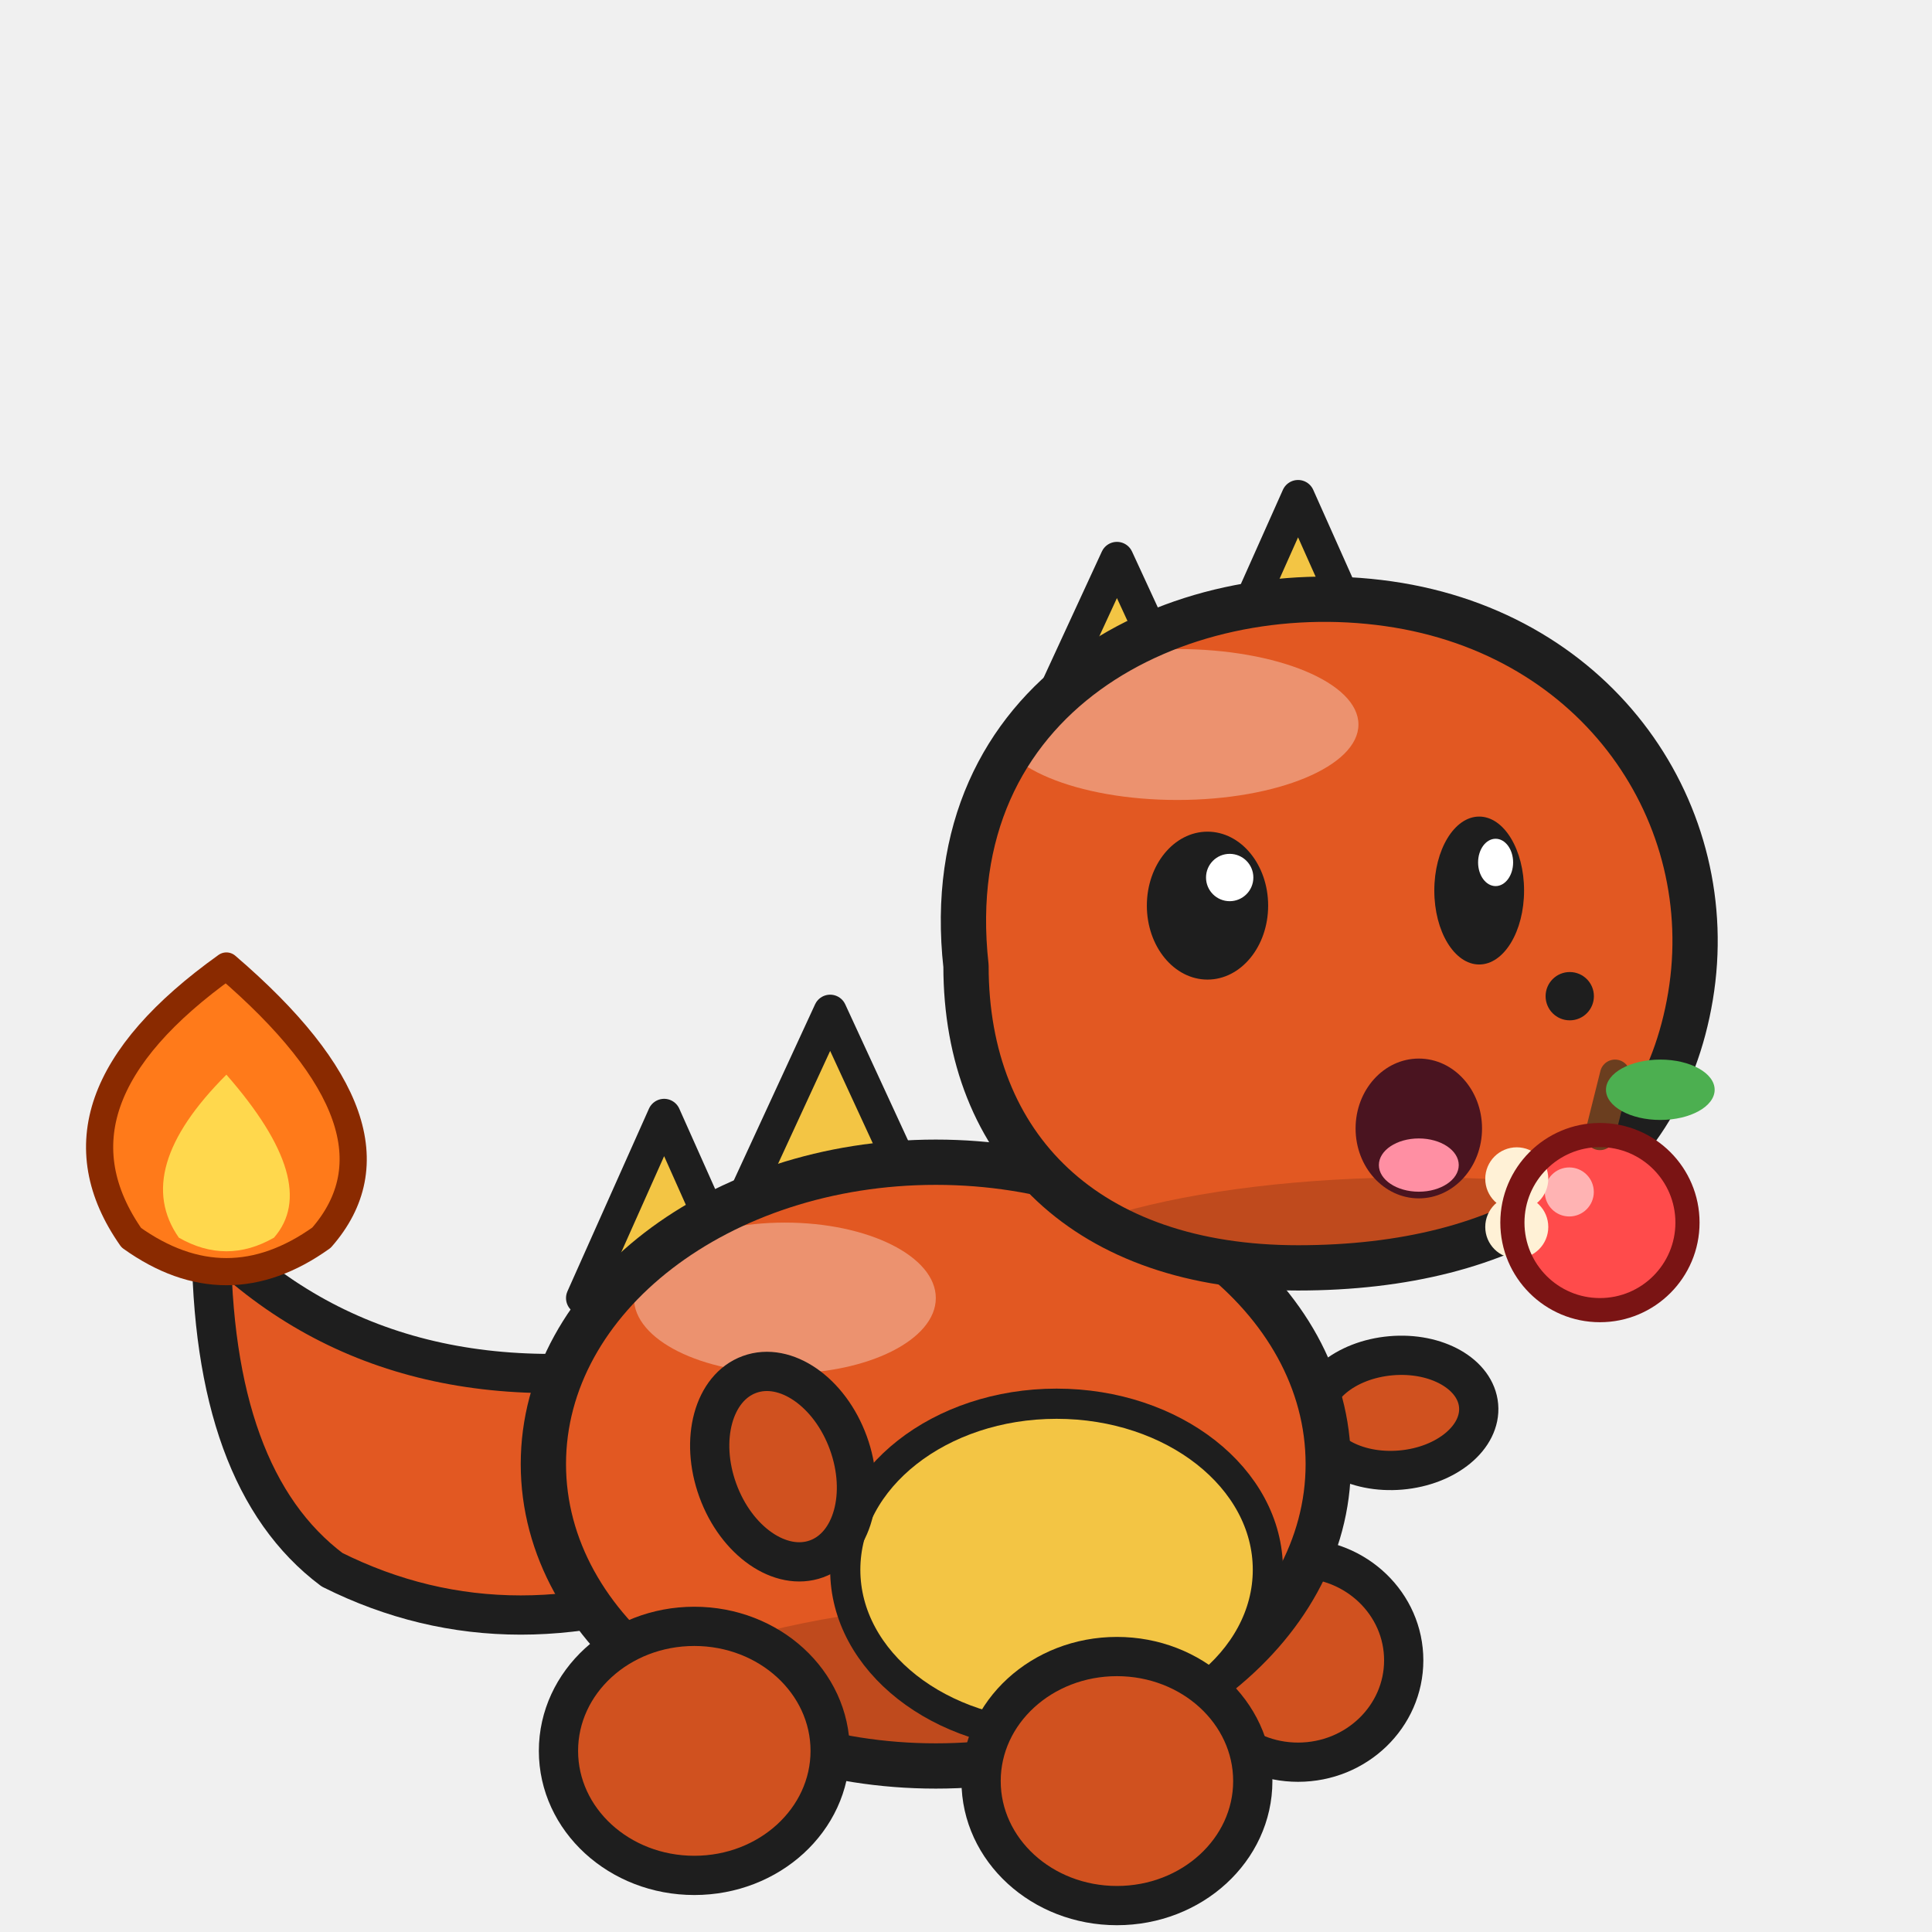
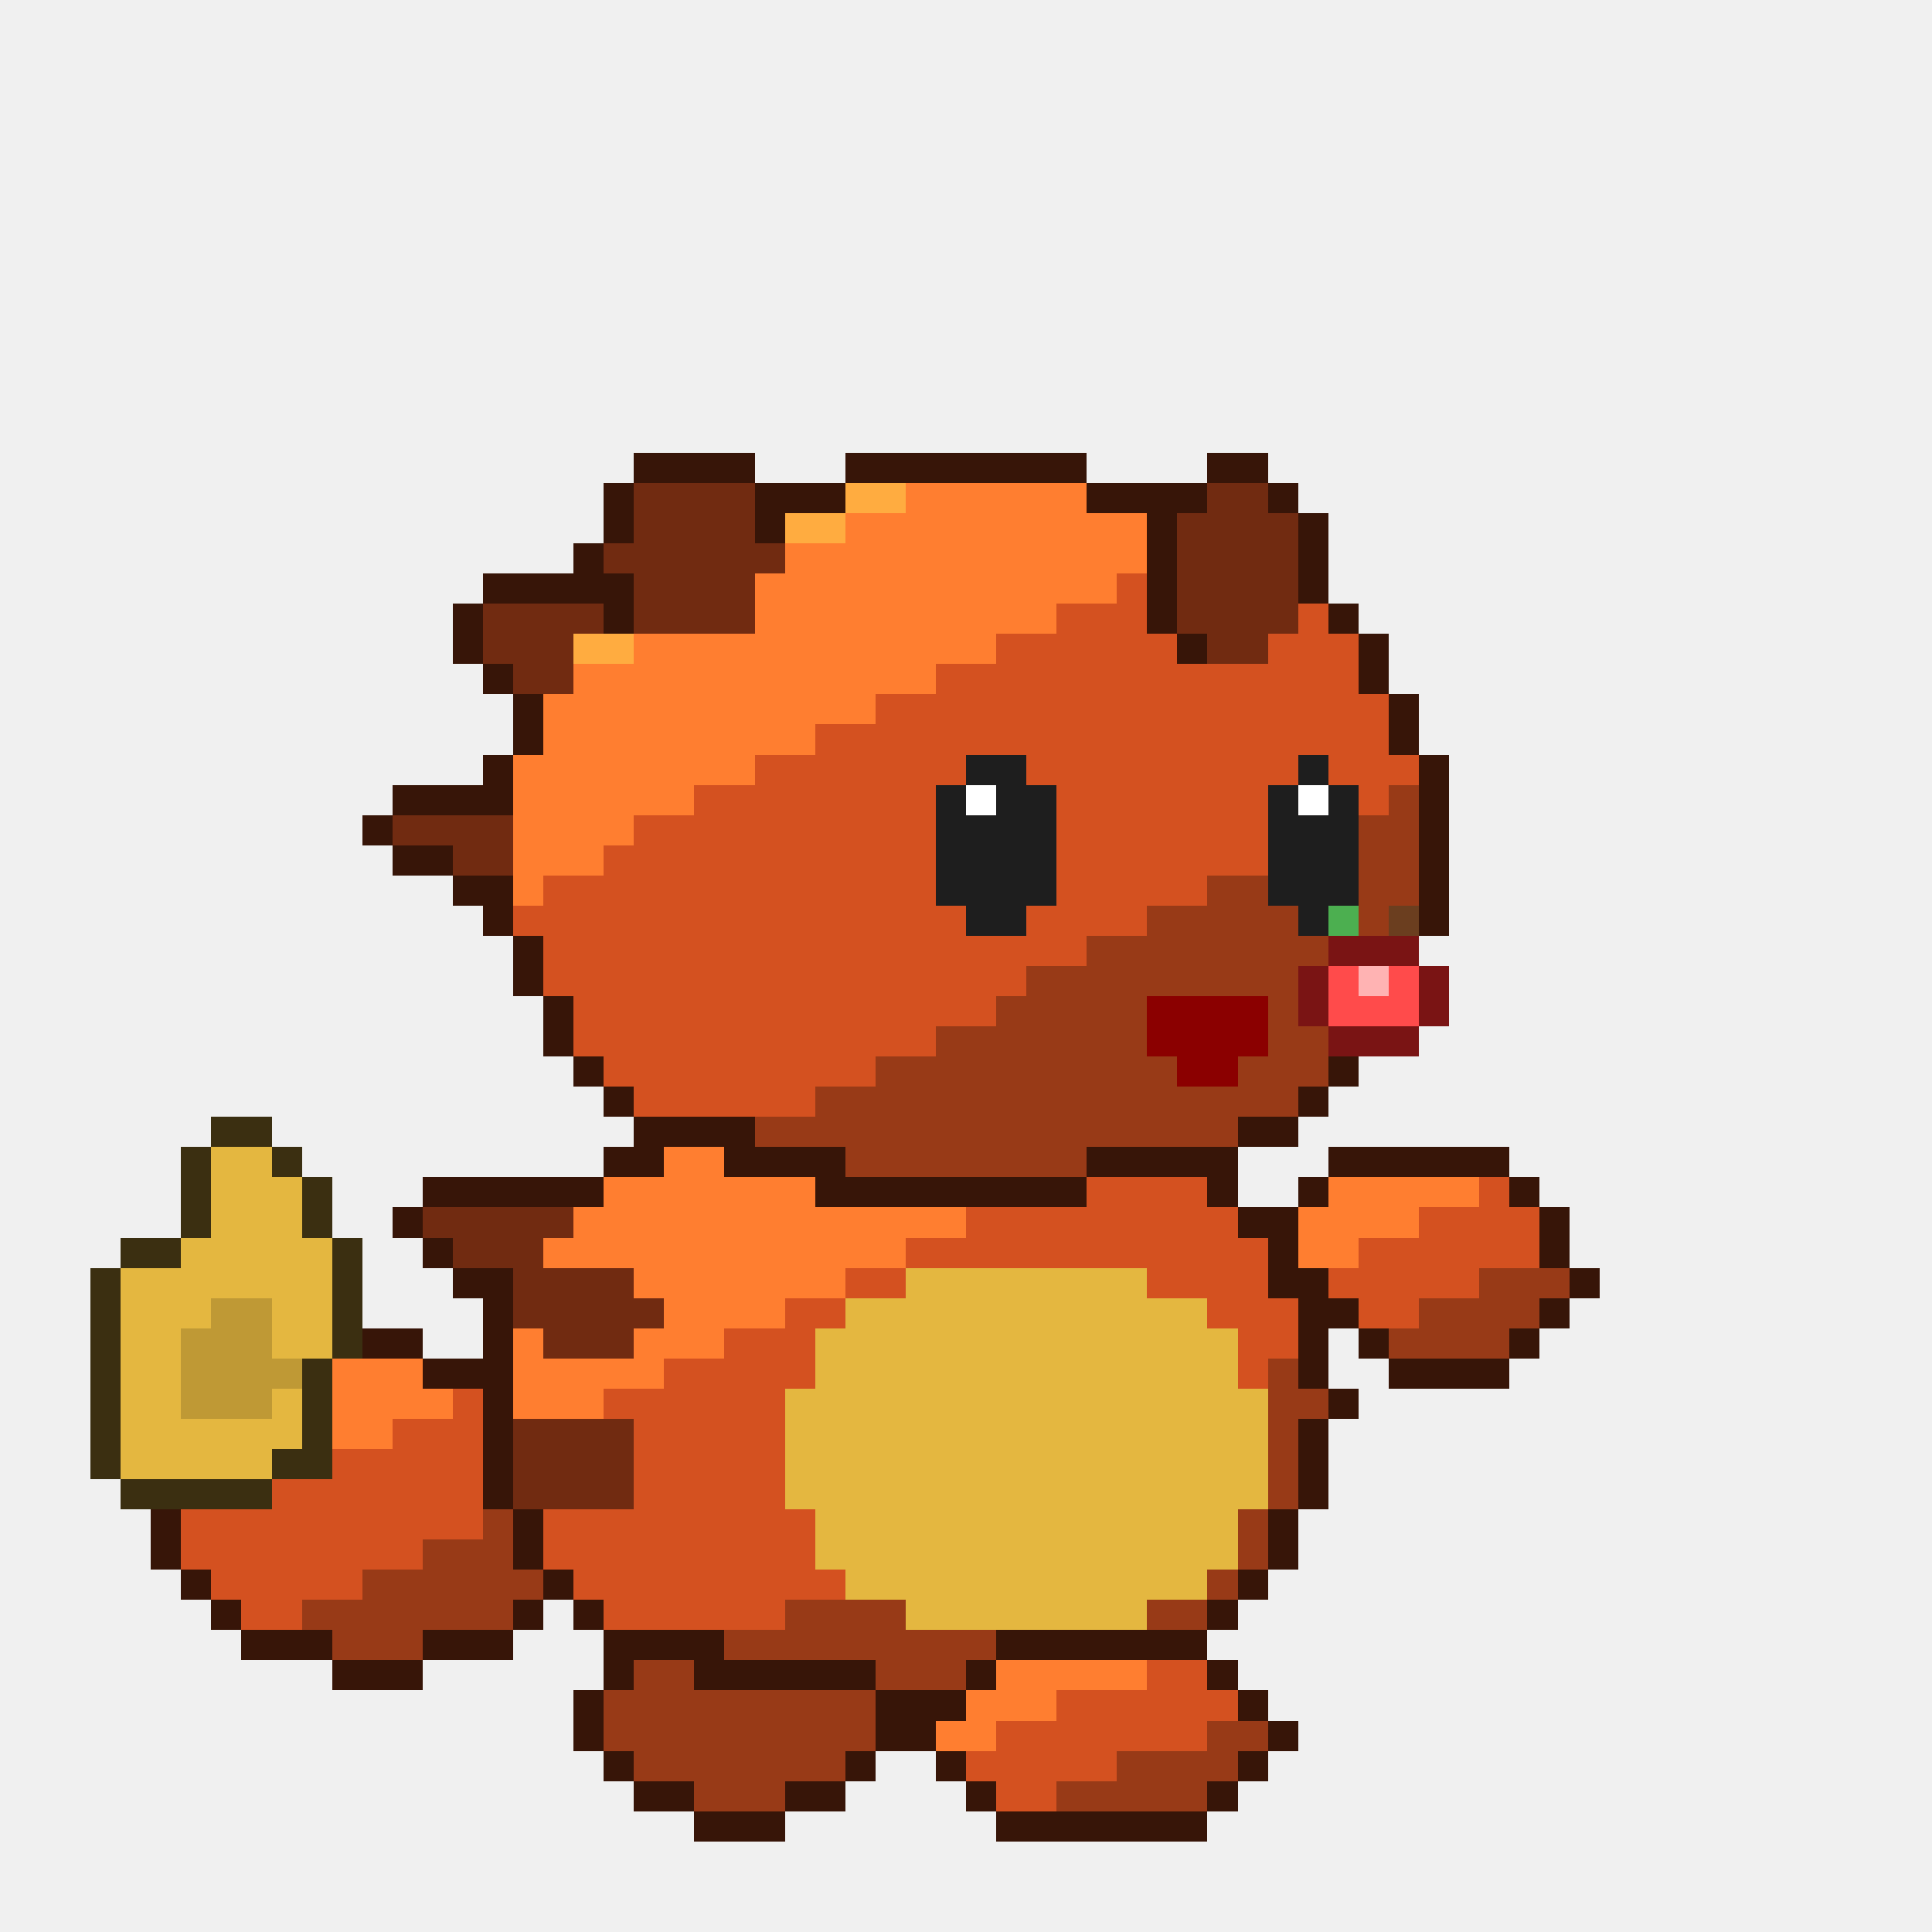
- <svg xmlns="http://www.w3.org/2000/svg" viewBox="0 0 128 128" width="128" height="128">
-   <g transform="translate(64 120) rotate(0) scale(1 1) translate(-64 -120)">
-     <g transform="rotate(0.00 42 98)">
-       <path d="M46 90Q26 94 14 82Q14 98 22 104Q34 110 48 104Z" fill="#E25822" />
-       <path d="M46 90Q26 94 14 82Q14 98 22 104Q34 110 48 104Z" fill="none" stroke="#1e1e1e" stroke-width="2.6" stroke-linejoin="round" />
-       <path d="M15 64Q27.6 74.8 21.3 82Q15 86.5 8.7 82Q2.4 73 15 64Z" fill="#ff7a1a" />
-       <path d="M15 64Q27.6 74.8 21.3 82Q15 86.5 8.7 82Q2.4 73 15 64Z" fill="none" stroke="#8a2a00" stroke-width="1.8" stroke-linecap="round" stroke-linejoin="round" />
-       <path d="M15 71.2Q21.3 78.4 18.15 82Q15 83.8 11.85 82Q8.7 77.5 15 71.2Z" fill="#ffd84d" />
-     </g>
-     <path d="M38.6 86L44 73.9L49.4 86Z" fill="#F3C544" />
-     <path d="M38.6 86L44 73.9L49.4 86Z" fill="none" stroke="#1e1e1e" stroke-width="2.2" stroke-linejoin="round" />
-     <path d="M49 80L55 67L61 80Z" fill="#F3C544" />
-     <path d="M49 80L55 67L61 80Z" fill="none" stroke="#1e1e1e" stroke-width="2.2" stroke-linejoin="round" />
-     <ellipse cx="60" cy="108" rx="7" ry="6.75" fill="#d0511f" />
-     <ellipse cx="60" cy="108" rx="7" ry="6.75" fill="none" stroke="#1e1e1e" stroke-width="2.6" stroke-linejoin="round" />
-     <ellipse cx="86" cy="110" rx="7" ry="6.75" fill="#d0511f" />
-     <ellipse cx="86" cy="110" rx="7" ry="6.75" fill="none" stroke="#1e1e1e" stroke-width="2.6" stroke-linejoin="round" />
-     <g transform="rotate(-5.00 88 94)">
-       <ellipse cx="92.5" cy="94" rx="5.5" ry="3.8" fill="#d0511f" />
-       <ellipse cx="92.5" cy="94" rx="5.5" ry="3.8" fill="none" stroke="#1e1e1e" stroke-width="2.6" stroke-linejoin="round" />
-     </g>
-     <ellipse cx="62" cy="97" rx="26" ry="20" fill="#E25822" />
-     <clipPath id="f0c0">
-       <ellipse cx="62" cy="97" rx="26" ry="20" />
-     </clipPath>
-     <ellipse cx="70" cy="115" rx="30" ry="9" fill="#000000" fill-opacity="0.16" clip-path="url(#f0c0)" />
-     <ellipse cx="52" cy="86" rx="10" ry="5" fill="#ffffff" fill-opacity="0.35" clip-path="url(#f0c0)" />
-     <ellipse cx="62" cy="97" rx="26" ry="20" fill="none" stroke="#1e1e1e" stroke-width="3" stroke-linejoin="round" />
-     <ellipse cx="70" cy="104" rx="14" ry="11" fill="#F3C544" />
-     <ellipse cx="70" cy="104" rx="14" ry="11" fill="none" stroke="#1e1e1e" stroke-width="2" stroke-linejoin="round" />
-     <path d="M68 50L74 37L80 50Z" fill="#F3C544" />
-     <path d="M68 50L74 37L80 50Z" fill="none" stroke="#1e1e1e" stroke-width="2.2" stroke-linejoin="round" />
-     <path d="M80.6 45L86 32.9L91.4 45Z" fill="#F3C544" />
-     <path d="M80.6 45L86 32.9L91.4 45Z" fill="none" stroke="#1e1e1e" stroke-width="2.2" stroke-linejoin="round" />
-     <path d="M64 64C62 46 78 38 92 40C106 42 114 54 112 66C110 78 100 84 86 84C72 84 64 76 64 64Z" fill="#E25822" />
-     <clipPath id="f0c1">
-       <path d="M64 64C62 46 78 38 92 40C106 42 114 54 112 66C110 78 100 84 86 84C72 84 64 76 64 64Z" />
-     </clipPath>
-     <ellipse cx="94" cy="86" rx="28" ry="8" fill="#000000" fill-opacity="0.16" clip-path="url(#f0c1)" />
-     <ellipse cx="78" cy="48" rx="12" ry="5" fill="#ffffff" fill-opacity="0.35" clip-path="url(#f0c1)" />
-     <path d="M64 64C62 46 78 38 92 40C106 42 114 54 112 66C110 78 100 84 86 84C72 84 64 76 64 64Z" fill="none" stroke="#1e1e1e" stroke-width="3" stroke-linejoin="round" />
-     <circle cx="104" cy="66" r="1.6" fill="#1e1e1e" />
-     <ellipse cx="80" cy="60" rx="4.018" ry="4.9" fill="#1e1e1e" />
-     <circle cx="81.47" cy="58.138" r="1.568" fill="#ffffff" />
-     <g transform="translate(98 59) scale(0.74 1) translate(-98 -59)">
-       <ellipse cx="98" cy="59" rx="4.018" ry="4.9" fill="#1e1e1e" />
-       <circle cx="99.47" cy="57.138" r="1.568" fill="#ffffff" />
-     </g>
-     <ellipse cx="94" cy="74.764" rx="4.189" ry="4.631" fill="#4a1420" />
-     <ellipse cx="94" cy="77.189" rx="2.646" ry="1.764" fill="#ff8fa3" />
-     <circle cx="106" cy="81" r="5.8" fill="#ff4b4b" />
-     <circle cx="103.97" cy="78.97" r="1.624" fill="#ffb3b3" />
-     <path d="M106 75.2L107 71.2" fill="none" stroke="#6b3e1f" stroke-width="2" stroke-linecap="round" stroke-linejoin="round" />
-     <ellipse cx="110" cy="72.2" rx="3.6" ry="2" fill="#4caf50" />
-     <circle cx="100.49" cy="78.1" r="2.088" fill="#fff1d6" />
-     <circle cx="100.49" cy="81.29" r="2.088" fill="#fff1d6" />
-     <circle cx="106" cy="81" r="5.8" fill="none" stroke="#7a1414" stroke-width="1.6" stroke-linecap="round" stroke-linejoin="round" />
-     <ellipse cx="46" cy="116" rx="9" ry="8.25" fill="#d0511f" />
-     <ellipse cx="46" cy="116" rx="9" ry="8.25" fill="none" stroke="#1e1e1e" stroke-width="2.6" stroke-linejoin="round" />
-     <ellipse cx="74" cy="118" rx="9" ry="8.25" fill="#d0511f" />
-     <ellipse cx="74" cy="118" rx="9" ry="8.25" fill="none" stroke="#1e1e1e" stroke-width="2.6" stroke-linejoin="round" />
-     <g transform="rotate(70.00 50 92)">
-       <ellipse cx="55.5" cy="92" rx="6.5" ry="4.6" fill="#d0511f" />
-       <ellipse cx="55.5" cy="92" rx="6.5" ry="4.6" fill="none" stroke="#1e1e1e" stroke-width="2.6" stroke-linejoin="round" />
-     </g>
-   </g>
+ <svg xmlns="http://www.w3.org/2000/svg" viewBox="0 0 128 128" width="128" height="128" shape-rendering="crispEdges">
+   <rect x="42" y="30" width="8" height="2" fill="#371508" />
+   <rect x="56" y="30" width="16" height="2" fill="#371508" />
+   <rect x="80" y="30" width="4" height="2" fill="#371508" />
+   <rect x="40" y="32" width="2" height="2" fill="#371508" />
+   <rect x="42" y="32" width="8" height="2" fill="#712b11" />
+   <rect x="50" y="32" width="6" height="2" fill="#371508" />
+   <rect x="56" y="32" width="4" height="2" fill="#ffac40" />
+   <rect x="60" y="32" width="12" height="2" fill="#ff7e30" />
+   <rect x="72" y="32" width="8" height="2" fill="#371508" />
+   <rect x="80" y="32" width="4" height="2" fill="#712b11" />
+   <rect x="84" y="32" width="2" height="2" fill="#371508" />
+   <rect x="40" y="34" width="2" height="2" fill="#371508" />
+   <rect x="42" y="34" width="8" height="2" fill="#712b11" />
+   <rect x="50" y="34" width="2" height="2" fill="#371508" />
+   <rect x="52" y="34" width="4" height="2" fill="#ffac40" />
+   <rect x="56" y="34" width="20" height="2" fill="#ff7e30" />
+   <rect x="76" y="34" width="2" height="2" fill="#371508" />
+   <rect x="78" y="34" width="8" height="2" fill="#712b11" />
+   <rect x="86" y="34" width="2" height="2" fill="#371508" />
+   <rect x="38" y="36" width="2" height="2" fill="#371508" />
+   <rect x="40" y="36" width="12" height="2" fill="#712b11" />
+   <rect x="52" y="36" width="24" height="2" fill="#ff7e30" />
+   <rect x="76" y="36" width="2" height="2" fill="#371508" />
+   <rect x="78" y="36" width="8" height="2" fill="#712b11" />
+   <rect x="86" y="36" width="2" height="2" fill="#371508" />
+   <rect x="32" y="38" width="10" height="2" fill="#371508" />
+   <rect x="42" y="38" width="8" height="2" fill="#712b11" />
+   <rect x="50" y="38" width="24" height="2" fill="#ff7e30" />
+   <rect x="74" y="38" width="2" height="2" fill="#d45120" />
+   <rect x="76" y="38" width="2" height="2" fill="#371508" />
+   <rect x="78" y="38" width="8" height="2" fill="#712b11" />
+   <rect x="86" y="38" width="2" height="2" fill="#371508" />
+   <rect x="30" y="40" width="2" height="2" fill="#371508" />
+   <rect x="32" y="40" width="8" height="2" fill="#712b11" />
+   <rect x="40" y="40" width="2" height="2" fill="#371508" />
+   <rect x="42" y="40" width="8" height="2" fill="#712b11" />
+   <rect x="50" y="40" width="20" height="2" fill="#ff7e30" />
+   <rect x="70" y="40" width="6" height="2" fill="#d45120" />
+   <rect x="76" y="40" width="2" height="2" fill="#371508" />
+   <rect x="78" y="40" width="8" height="2" fill="#712b11" />
+   <rect x="86" y="40" width="2" height="2" fill="#d45120" />
+   <rect x="88" y="40" width="2" height="2" fill="#371508" />
+   <rect x="30" y="42" width="2" height="2" fill="#371508" />
+   <rect x="32" y="42" width="6" height="2" fill="#712b11" />
+   <rect x="38" y="42" width="4" height="2" fill="#ffac40" />
+   <rect x="42" y="42" width="24" height="2" fill="#ff7e30" />
+   <rect x="66" y="42" width="12" height="2" fill="#d45120" />
+   <rect x="78" y="42" width="2" height="2" fill="#371508" />
+   <rect x="80" y="42" width="4" height="2" fill="#712b11" />
+   <rect x="84" y="42" width="6" height="2" fill="#d45120" />
+   <rect x="90" y="42" width="2" height="2" fill="#371508" />
+   <rect x="32" y="44" width="2" height="2" fill="#371508" />
+   <rect x="34" y="44" width="4" height="2" fill="#712b11" />
+   <rect x="38" y="44" width="24" height="2" fill="#ff7e30" />
+   <rect x="62" y="44" width="28" height="2" fill="#d45120" />
+   <rect x="90" y="44" width="2" height="2" fill="#371508" />
+   <rect x="34" y="46" width="2" height="2" fill="#371508" />
+   <rect x="36" y="46" width="22" height="2" fill="#ff7e30" />
+   <rect x="58" y="46" width="34" height="2" fill="#d45120" />
+   <rect x="92" y="46" width="2" height="2" fill="#371508" />
+   <rect x="34" y="48" width="2" height="2" fill="#371508" />
+   <rect x="36" y="48" width="18" height="2" fill="#ff7e30" />
+   <rect x="54" y="48" width="38" height="2" fill="#d45120" />
+   <rect x="92" y="48" width="2" height="2" fill="#371508" />
+   <rect x="32" y="50" width="2" height="2" fill="#371508" />
+   <rect x="34" y="50" width="16" height="2" fill="#ff7e30" />
+   <rect x="50" y="50" width="14" height="2" fill="#d45120" />
+   <rect x="64" y="50" width="4" height="2" fill="#1e1e1e" />
+   <rect x="68" y="50" width="18" height="2" fill="#d45120" />
+   <rect x="86" y="50" width="2" height="2" fill="#1e1e1e" />
+   <rect x="88" y="50" width="6" height="2" fill="#d45120" />
+   <rect x="94" y="50" width="2" height="2" fill="#371508" />
+   <rect x="26" y="52" width="8" height="2" fill="#371508" />
+   <rect x="34" y="52" width="12" height="2" fill="#ff7e30" />
+   <rect x="46" y="52" width="16" height="2" fill="#d45120" />
+   <rect x="62" y="52" width="2" height="2" fill="#1e1e1e" />
+   <rect x="64" y="52" width="2" height="2" fill="#ffffff" />
+   <rect x="66" y="52" width="4" height="2" fill="#1e1e1e" />
+   <rect x="70" y="52" width="14" height="2" fill="#d45120" />
+   <rect x="84" y="52" width="2" height="2" fill="#1e1e1e" />
+   <rect x="86" y="52" width="2" height="2" fill="#ffffff" />
+   <rect x="88" y="52" width="2" height="2" fill="#1e1e1e" />
+   <rect x="90" y="52" width="2" height="2" fill="#d45120" />
+   <rect x="92" y="52" width="2" height="2" fill="#983a17" />
+   <rect x="94" y="52" width="2" height="2" fill="#371508" />
+   <rect x="24" y="54" width="2" height="2" fill="#371508" />
+   <rect x="26" y="54" width="8" height="2" fill="#712b11" />
+   <rect x="34" y="54" width="8" height="2" fill="#ff7e30" />
+   <rect x="42" y="54" width="20" height="2" fill="#d45120" />
+   <rect x="62" y="54" width="8" height="2" fill="#1e1e1e" />
+   <rect x="70" y="54" width="14" height="2" fill="#d45120" />
+   <rect x="84" y="54" width="6" height="2" fill="#1e1e1e" />
+   <rect x="90" y="54" width="4" height="2" fill="#983a17" />
+   <rect x="94" y="54" width="2" height="2" fill="#371508" />
+   <rect x="26" y="56" width="4" height="2" fill="#371508" />
+   <rect x="30" y="56" width="4" height="2" fill="#712b11" />
+   <rect x="34" y="56" width="6" height="2" fill="#ff7e30" />
+   <rect x="40" y="56" width="22" height="2" fill="#d45120" />
+   <rect x="62" y="56" width="8" height="2" fill="#1e1e1e" />
+   <rect x="70" y="56" width="14" height="2" fill="#d45120" />
+   <rect x="84" y="56" width="6" height="2" fill="#1e1e1e" />
+   <rect x="90" y="56" width="4" height="2" fill="#983a17" />
+   <rect x="94" y="56" width="2" height="2" fill="#371508" />
+   <rect x="30" y="58" width="4" height="2" fill="#371508" />
+   <rect x="34" y="58" width="2" height="2" fill="#ff7e30" />
+   <rect x="36" y="58" width="26" height="2" fill="#d45120" />
+   <rect x="62" y="58" width="8" height="2" fill="#1e1e1e" />
+   <rect x="70" y="58" width="10" height="2" fill="#d45120" />
+   <rect x="80" y="58" width="4" height="2" fill="#983a17" />
+   <rect x="84" y="58" width="6" height="2" fill="#1e1e1e" />
+   <rect x="90" y="58" width="4" height="2" fill="#983a17" />
+   <rect x="94" y="58" width="2" height="2" fill="#371508" />
+   <rect x="32" y="60" width="2" height="2" fill="#371508" />
+   <rect x="34" y="60" width="30" height="2" fill="#d45120" />
+   <rect x="64" y="60" width="4" height="2" fill="#1e1e1e" />
+   <rect x="68" y="60" width="8" height="2" fill="#d45120" />
+   <rect x="76" y="60" width="10" height="2" fill="#983a17" />
+   <rect x="86" y="60" width="2" height="2" fill="#1e1e1e" />
+   <rect x="88" y="60" width="2" height="2" fill="#4caf50" />
+   <rect x="90" y="60" width="2" height="2" fill="#983a17" />
+   <rect x="92" y="60" width="2" height="2" fill="#6b3e1f" />
+   <rect x="94" y="60" width="2" height="2" fill="#371508" />
+   <rect x="34" y="62" width="2" height="2" fill="#371508" />
+   <rect x="36" y="62" width="36" height="2" fill="#d45120" />
+   <rect x="72" y="62" width="16" height="2" fill="#983a17" />
+   <rect x="88" y="62" width="6" height="2" fill="#7a1414" />
+   <rect x="34" y="64" width="2" height="2" fill="#371508" />
+   <rect x="36" y="64" width="32" height="2" fill="#d45120" />
+   <rect x="68" y="64" width="18" height="2" fill="#983a17" />
+   <rect x="86" y="64" width="2" height="2" fill="#7a1414" />
+   <rect x="88" y="64" width="2" height="2" fill="#ff4b4b" />
+   <rect x="90" y="64" width="2" height="2" fill="#ffb3b3" />
+   <rect x="92" y="64" width="2" height="2" fill="#ff4b4b" />
+   <rect x="94" y="64" width="2" height="2" fill="#7a1414" />
+   <rect x="36" y="66" width="2" height="2" fill="#371508" />
+   <rect x="38" y="66" width="28" height="2" fill="#d45120" />
+   <rect x="66" y="66" width="10" height="2" fill="#983a17" />
+   <rect x="76" y="66" width="8" height="2" fill="#8b0000" />
+   <rect x="84" y="66" width="2" height="2" fill="#983a17" />
+   <rect x="86" y="66" width="2" height="2" fill="#7a1414" />
+   <rect x="88" y="66" width="6" height="2" fill="#ff4b4b" />
+   <rect x="94" y="66" width="2" height="2" fill="#7a1414" />
+   <rect x="36" y="68" width="2" height="2" fill="#371508" />
+   <rect x="38" y="68" width="24" height="2" fill="#d45120" />
+   <rect x="62" y="68" width="14" height="2" fill="#983a17" />
+   <rect x="76" y="68" width="8" height="2" fill="#8b0000" />
+   <rect x="84" y="68" width="4" height="2" fill="#983a17" />
+   <rect x="88" y="68" width="6" height="2" fill="#7a1414" />
+   <rect x="38" y="70" width="2" height="2" fill="#371508" />
+   <rect x="40" y="70" width="18" height="2" fill="#d45120" />
+   <rect x="58" y="70" width="20" height="2" fill="#983a17" />
+   <rect x="78" y="70" width="4" height="2" fill="#8b0000" />
+   <rect x="82" y="70" width="6" height="2" fill="#983a17" />
+   <rect x="88" y="70" width="2" height="2" fill="#371508" />
+   <rect x="40" y="72" width="2" height="2" fill="#371508" />
+   <rect x="42" y="72" width="12" height="2" fill="#d45120" />
+   <rect x="54" y="72" width="32" height="2" fill="#983a17" />
+   <rect x="86" y="72" width="2" height="2" fill="#371508" />
+   <rect x="14" y="74" width="4" height="2" fill="#3b2f11" />
+   <rect x="42" y="74" width="8" height="2" fill="#371508" />
+   <rect x="50" y="74" width="32" height="2" fill="#983a17" />
+   <rect x="82" y="74" width="4" height="2" fill="#371508" />
+   <rect x="12" y="76" width="2" height="2" fill="#3b2f11" />
+   <rect x="14" y="76" width="4" height="2" fill="#e4b740" />
+   <rect x="18" y="76" width="2" height="2" fill="#3b2f11" />
+   <rect x="40" y="76" width="4" height="2" fill="#371508" />
+   <rect x="44" y="76" width="4" height="2" fill="#ff7e30" />
+   <rect x="48" y="76" width="8" height="2" fill="#371508" />
+   <rect x="56" y="76" width="16" height="2" fill="#983a17" />
+   <rect x="72" y="76" width="10" height="2" fill="#371508" />
+   <rect x="88" y="76" width="12" height="2" fill="#371508" />
+   <rect x="12" y="78" width="2" height="2" fill="#3b2f11" />
+   <rect x="14" y="78" width="6" height="2" fill="#e4b740" />
+   <rect x="20" y="78" width="2" height="2" fill="#3b2f11" />
+   <rect x="28" y="78" width="12" height="2" fill="#371508" />
+   <rect x="40" y="78" width="14" height="2" fill="#ff7e30" />
+   <rect x="54" y="78" width="18" height="2" fill="#371508" />
+   <rect x="72" y="78" width="8" height="2" fill="#d45120" />
+   <rect x="80" y="78" width="2" height="2" fill="#371508" />
+   <rect x="86" y="78" width="2" height="2" fill="#371508" />
+   <rect x="88" y="78" width="10" height="2" fill="#ff7e30" />
+   <rect x="98" y="78" width="2" height="2" fill="#d45120" />
+   <rect x="100" y="78" width="2" height="2" fill="#371508" />
+   <rect x="12" y="80" width="2" height="2" fill="#3b2f11" />
+   <rect x="14" y="80" width="6" height="2" fill="#e4b740" />
+   <rect x="20" y="80" width="2" height="2" fill="#3b2f11" />
+   <rect x="26" y="80" width="2" height="2" fill="#371508" />
+   <rect x="28" y="80" width="10" height="2" fill="#712b11" />
+   <rect x="38" y="80" width="26" height="2" fill="#ff7e30" />
+   <rect x="64" y="80" width="18" height="2" fill="#d45120" />
+   <rect x="82" y="80" width="4" height="2" fill="#371508" />
+   <rect x="86" y="80" width="8" height="2" fill="#ff7e30" />
+   <rect x="94" y="80" width="8" height="2" fill="#d45120" />
+   <rect x="102" y="80" width="2" height="2" fill="#371508" />
+   <rect x="8" y="82" width="4" height="2" fill="#3b2f11" />
+   <rect x="12" y="82" width="10" height="2" fill="#e4b740" />
+   <rect x="22" y="82" width="2" height="2" fill="#3b2f11" />
+   <rect x="28" y="82" width="2" height="2" fill="#371508" />
+   <rect x="30" y="82" width="6" height="2" fill="#712b11" />
+   <rect x="36" y="82" width="24" height="2" fill="#ff7e30" />
+   <rect x="60" y="82" width="24" height="2" fill="#d45120" />
+   <rect x="84" y="82" width="2" height="2" fill="#371508" />
+   <rect x="86" y="82" width="4" height="2" fill="#ff7e30" />
+   <rect x="90" y="82" width="12" height="2" fill="#d45120" />
+   <rect x="102" y="82" width="2" height="2" fill="#371508" />
+   <rect x="6" y="84" width="2" height="2" fill="#3b2f11" />
+   <rect x="8" y="84" width="14" height="2" fill="#e4b740" />
+   <rect x="22" y="84" width="2" height="2" fill="#3b2f11" />
+   <rect x="30" y="84" width="4" height="2" fill="#371508" />
+   <rect x="34" y="84" width="8" height="2" fill="#712b11" />
+   <rect x="42" y="84" width="14" height="2" fill="#ff7e30" />
+   <rect x="56" y="84" width="4" height="2" fill="#d45120" />
+   <rect x="60" y="84" width="16" height="2" fill="#e4b740" />
+   <rect x="76" y="84" width="8" height="2" fill="#d45120" />
+   <rect x="84" y="84" width="4" height="2" fill="#371508" />
+   <rect x="88" y="84" width="10" height="2" fill="#d45120" />
+   <rect x="98" y="84" width="6" height="2" fill="#983a17" />
+   <rect x="104" y="84" width="2" height="2" fill="#371508" />
+   <rect x="6" y="86" width="2" height="2" fill="#3b2f11" />
+   <rect x="8" y="86" width="6" height="2" fill="#e4b740" />
+   <rect x="14" y="86" width="4" height="2" fill="#bf9935" />
+   <rect x="18" y="86" width="4" height="2" fill="#e4b740" />
+   <rect x="22" y="86" width="2" height="2" fill="#3b2f11" />
+   <rect x="32" y="86" width="2" height="2" fill="#371508" />
+   <rect x="34" y="86" width="10" height="2" fill="#712b11" />
+   <rect x="44" y="86" width="8" height="2" fill="#ff7e30" />
+   <rect x="52" y="86" width="4" height="2" fill="#d45120" />
+   <rect x="56" y="86" width="24" height="2" fill="#e4b740" />
+   <rect x="80" y="86" width="6" height="2" fill="#d45120" />
+   <rect x="86" y="86" width="4" height="2" fill="#371508" />
+   <rect x="90" y="86" width="4" height="2" fill="#d45120" />
+   <rect x="94" y="86" width="8" height="2" fill="#983a17" />
+   <rect x="102" y="86" width="2" height="2" fill="#371508" />
+   <rect x="6" y="88" width="2" height="2" fill="#3b2f11" />
+   <rect x="8" y="88" width="4" height="2" fill="#e4b740" />
+   <rect x="12" y="88" width="6" height="2" fill="#bf9935" />
+   <rect x="18" y="88" width="4" height="2" fill="#e4b740" />
+   <rect x="22" y="88" width="2" height="2" fill="#3b2f11" />
+   <rect x="24" y="88" width="4" height="2" fill="#371508" />
+   <rect x="32" y="88" width="2" height="2" fill="#371508" />
+   <rect x="34" y="88" width="2" height="2" fill="#ff7e30" />
+   <rect x="36" y="88" width="6" height="2" fill="#712b11" />
+   <rect x="42" y="88" width="6" height="2" fill="#ff7e30" />
+   <rect x="48" y="88" width="6" height="2" fill="#d45120" />
+   <rect x="54" y="88" width="28" height="2" fill="#e4b740" />
+   <rect x="82" y="88" width="4" height="2" fill="#d45120" />
+   <rect x="86" y="88" width="2" height="2" fill="#371508" />
+   <rect x="90" y="88" width="2" height="2" fill="#371508" />
+   <rect x="92" y="88" width="8" height="2" fill="#983a17" />
+   <rect x="100" y="88" width="2" height="2" fill="#371508" />
+   <rect x="6" y="90" width="2" height="2" fill="#3b2f11" />
+   <rect x="8" y="90" width="4" height="2" fill="#e4b740" />
+   <rect x="12" y="90" width="8" height="2" fill="#bf9935" />
+   <rect x="20" y="90" width="2" height="2" fill="#3b2f11" />
+   <rect x="22" y="90" width="6" height="2" fill="#ff7e30" />
+   <rect x="28" y="90" width="6" height="2" fill="#371508" />
+   <rect x="34" y="90" width="10" height="2" fill="#ff7e30" />
+   <rect x="44" y="90" width="10" height="2" fill="#d45120" />
+   <rect x="54" y="90" width="28" height="2" fill="#e4b740" />
+   <rect x="82" y="90" width="2" height="2" fill="#d45120" />
+   <rect x="84" y="90" width="2" height="2" fill="#983a17" />
+   <rect x="86" y="90" width="2" height="2" fill="#371508" />
+   <rect x="92" y="90" width="8" height="2" fill="#371508" />
+   <rect x="6" y="92" width="2" height="2" fill="#3b2f11" />
+   <rect x="8" y="92" width="4" height="2" fill="#e4b740" />
+   <rect x="12" y="92" width="6" height="2" fill="#bf9935" />
+   <rect x="18" y="92" width="2" height="2" fill="#e4b740" />
+   <rect x="20" y="92" width="2" height="2" fill="#3b2f11" />
+   <rect x="22" y="92" width="8" height="2" fill="#ff7e30" />
+   <rect x="30" y="92" width="2" height="2" fill="#d45120" />
+   <rect x="32" y="92" width="2" height="2" fill="#371508" />
+   <rect x="34" y="92" width="6" height="2" fill="#ff7e30" />
+   <rect x="40" y="92" width="12" height="2" fill="#d45120" />
+   <rect x="52" y="92" width="32" height="2" fill="#e4b740" />
+   <rect x="84" y="92" width="4" height="2" fill="#983a17" />
+   <rect x="88" y="92" width="2" height="2" fill="#371508" />
+   <rect x="6" y="94" width="2" height="2" fill="#3b2f11" />
+   <rect x="8" y="94" width="12" height="2" fill="#e4b740" />
+   <rect x="20" y="94" width="2" height="2" fill="#3b2f11" />
+   <rect x="22" y="94" width="4" height="2" fill="#ff7e30" />
+   <rect x="26" y="94" width="6" height="2" fill="#d45120" />
+   <rect x="32" y="94" width="2" height="2" fill="#371508" />
+   <rect x="34" y="94" width="8" height="2" fill="#712b11" />
+   <rect x="42" y="94" width="10" height="2" fill="#d45120" />
+   <rect x="52" y="94" width="32" height="2" fill="#e4b740" />
+   <rect x="84" y="94" width="2" height="2" fill="#983a17" />
+   <rect x="86" y="94" width="2" height="2" fill="#371508" />
+   <rect x="6" y="96" width="2" height="2" fill="#3b2f11" />
+   <rect x="8" y="96" width="10" height="2" fill="#e4b740" />
+   <rect x="18" y="96" width="4" height="2" fill="#3b2f11" />
+   <rect x="22" y="96" width="10" height="2" fill="#d45120" />
+   <rect x="32" y="96" width="2" height="2" fill="#371508" />
+   <rect x="34" y="96" width="8" height="2" fill="#712b11" />
+   <rect x="42" y="96" width="10" height="2" fill="#d45120" />
+   <rect x="52" y="96" width="32" height="2" fill="#e4b740" />
+   <rect x="84" y="96" width="2" height="2" fill="#983a17" />
+   <rect x="86" y="96" width="2" height="2" fill="#371508" />
+   <rect x="8" y="98" width="10" height="2" fill="#3b2f11" />
+   <rect x="18" y="98" width="14" height="2" fill="#d45120" />
+   <rect x="32" y="98" width="2" height="2" fill="#371508" />
+   <rect x="34" y="98" width="8" height="2" fill="#712b11" />
+   <rect x="42" y="98" width="10" height="2" fill="#d45120" />
+   <rect x="52" y="98" width="32" height="2" fill="#e4b740" />
+   <rect x="84" y="98" width="2" height="2" fill="#983a17" />
+   <rect x="86" y="98" width="2" height="2" fill="#371508" />
+   <rect x="10" y="100" width="2" height="2" fill="#371508" />
+   <rect x="12" y="100" width="20" height="2" fill="#d45120" />
+   <rect x="32" y="100" width="2" height="2" fill="#983a17" />
+   <rect x="34" y="100" width="2" height="2" fill="#371508" />
+   <rect x="36" y="100" width="18" height="2" fill="#d45120" />
+   <rect x="54" y="100" width="28" height="2" fill="#e4b740" />
+   <rect x="82" y="100" width="2" height="2" fill="#983a17" />
+   <rect x="84" y="100" width="2" height="2" fill="#371508" />
+   <rect x="10" y="102" width="2" height="2" fill="#371508" />
+   <rect x="12" y="102" width="16" height="2" fill="#d45120" />
+   <rect x="28" y="102" width="6" height="2" fill="#983a17" />
+   <rect x="34" y="102" width="2" height="2" fill="#371508" />
+   <rect x="36" y="102" width="18" height="2" fill="#d45120" />
+   <rect x="54" y="102" width="28" height="2" fill="#e4b740" />
+   <rect x="82" y="102" width="2" height="2" fill="#983a17" />
+   <rect x="84" y="102" width="2" height="2" fill="#371508" />
+   <rect x="12" y="104" width="2" height="2" fill="#371508" />
+   <rect x="14" y="104" width="10" height="2" fill="#d45120" />
+   <rect x="24" y="104" width="12" height="2" fill="#983a17" />
+   <rect x="36" y="104" width="2" height="2" fill="#371508" />
+   <rect x="38" y="104" width="18" height="2" fill="#d45120" />
+   <rect x="56" y="104" width="24" height="2" fill="#e4b740" />
+   <rect x="80" y="104" width="2" height="2" fill="#983a17" />
+   <rect x="82" y="104" width="2" height="2" fill="#371508" />
+   <rect x="14" y="106" width="2" height="2" fill="#371508" />
+   <rect x="16" y="106" width="4" height="2" fill="#d45120" />
+   <rect x="20" y="106" width="14" height="2" fill="#983a17" />
+   <rect x="34" y="106" width="2" height="2" fill="#371508" />
+   <rect x="38" y="106" width="2" height="2" fill="#371508" />
+   <rect x="40" y="106" width="12" height="2" fill="#d45120" />
+   <rect x="52" y="106" width="8" height="2" fill="#983a17" />
+   <rect x="60" y="106" width="16" height="2" fill="#e4b740" />
+   <rect x="76" y="106" width="4" height="2" fill="#983a17" />
+   <rect x="80" y="106" width="2" height="2" fill="#371508" />
+   <rect x="16" y="108" width="6" height="2" fill="#371508" />
+   <rect x="22" y="108" width="6" height="2" fill="#983a17" />
+   <rect x="28" y="108" width="6" height="2" fill="#371508" />
+   <rect x="40" y="108" width="8" height="2" fill="#371508" />
+   <rect x="48" y="108" width="18" height="2" fill="#983a17" />
+   <rect x="66" y="108" width="14" height="2" fill="#371508" />
+   <rect x="22" y="110" width="6" height="2" fill="#371508" />
+   <rect x="40" y="110" width="2" height="2" fill="#371508" />
+   <rect x="42" y="110" width="4" height="2" fill="#983a17" />
+   <rect x="46" y="110" width="12" height="2" fill="#371508" />
+   <rect x="58" y="110" width="6" height="2" fill="#983a17" />
+   <rect x="64" y="110" width="2" height="2" fill="#371508" />
+   <rect x="66" y="110" width="10" height="2" fill="#ff7e30" />
+   <rect x="76" y="110" width="4" height="2" fill="#d45120" />
+   <rect x="80" y="110" width="2" height="2" fill="#371508" />
+   <rect x="38" y="112" width="2" height="2" fill="#371508" />
+   <rect x="40" y="112" width="18" height="2" fill="#983a17" />
+   <rect x="58" y="112" width="6" height="2" fill="#371508" />
+   <rect x="64" y="112" width="6" height="2" fill="#ff7e30" />
+   <rect x="70" y="112" width="12" height="2" fill="#d45120" />
+   <rect x="82" y="112" width="2" height="2" fill="#371508" />
+   <rect x="38" y="114" width="2" height="2" fill="#371508" />
+   <rect x="40" y="114" width="18" height="2" fill="#983a17" />
+   <rect x="58" y="114" width="4" height="2" fill="#371508" />
+   <rect x="62" y="114" width="4" height="2" fill="#ff7e30" />
+   <rect x="66" y="114" width="14" height="2" fill="#d45120" />
+   <rect x="80" y="114" width="4" height="2" fill="#983a17" />
+   <rect x="84" y="114" width="2" height="2" fill="#371508" />
+   <rect x="40" y="116" width="2" height="2" fill="#371508" />
+   <rect x="42" y="116" width="14" height="2" fill="#983a17" />
+   <rect x="56" y="116" width="2" height="2" fill="#371508" />
+   <rect x="62" y="116" width="2" height="2" fill="#371508" />
+   <rect x="64" y="116" width="10" height="2" fill="#d45120" />
+   <rect x="74" y="116" width="8" height="2" fill="#983a17" />
+   <rect x="82" y="116" width="2" height="2" fill="#371508" />
+   <rect x="42" y="118" width="4" height="2" fill="#371508" />
+   <rect x="46" y="118" width="6" height="2" fill="#983a17" />
+   <rect x="52" y="118" width="4" height="2" fill="#371508" />
+   <rect x="64" y="118" width="2" height="2" fill="#371508" />
+   <rect x="66" y="118" width="4" height="2" fill="#d45120" />
+   <rect x="70" y="118" width="10" height="2" fill="#983a17" />
+   <rect x="80" y="118" width="2" height="2" fill="#371508" />
+   <rect x="46" y="120" width="6" height="2" fill="#371508" />
+   <rect x="66" y="120" width="14" height="2" fill="#371508" />
</svg>
